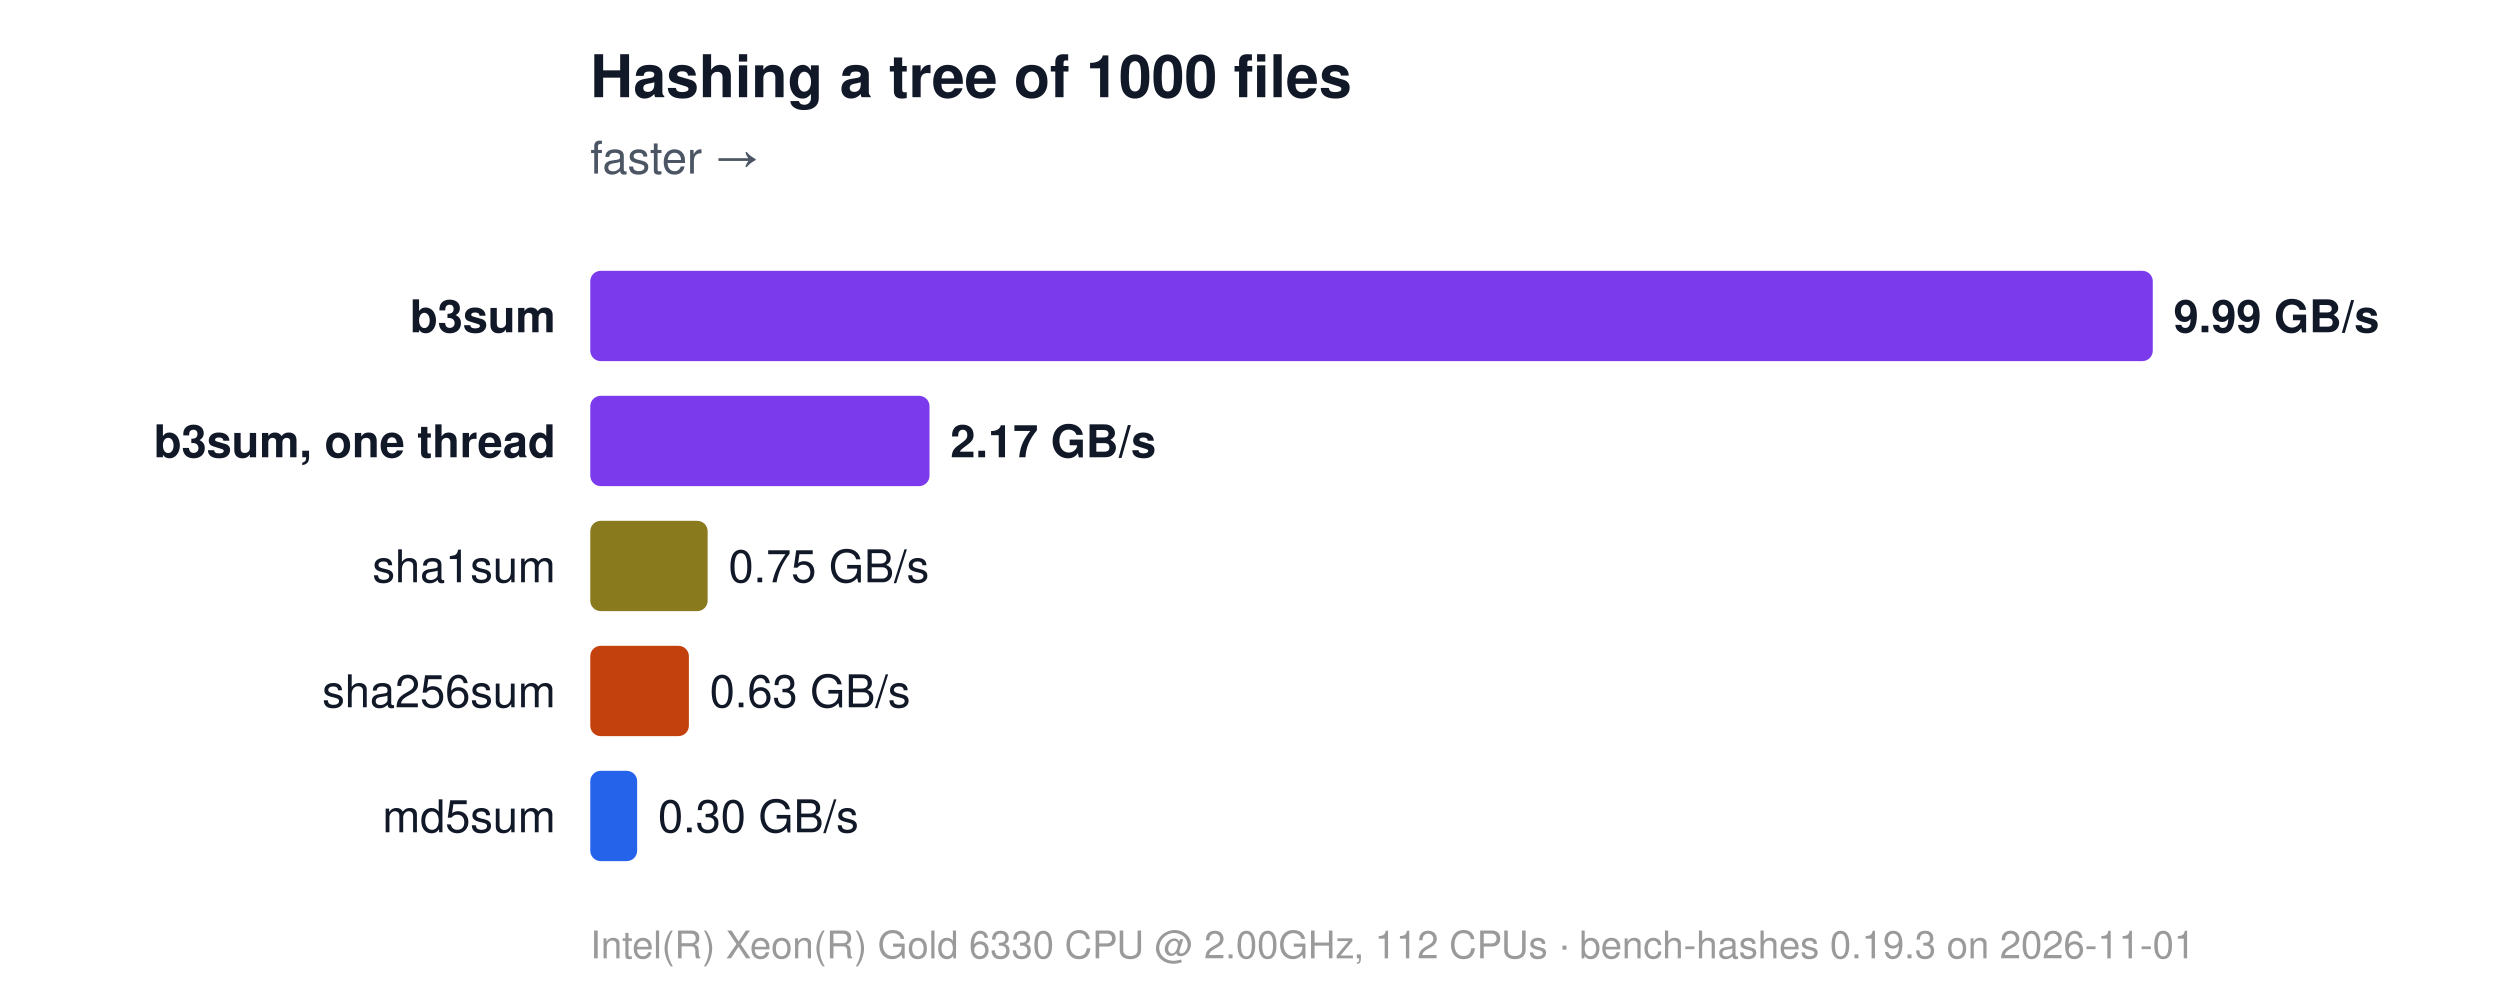
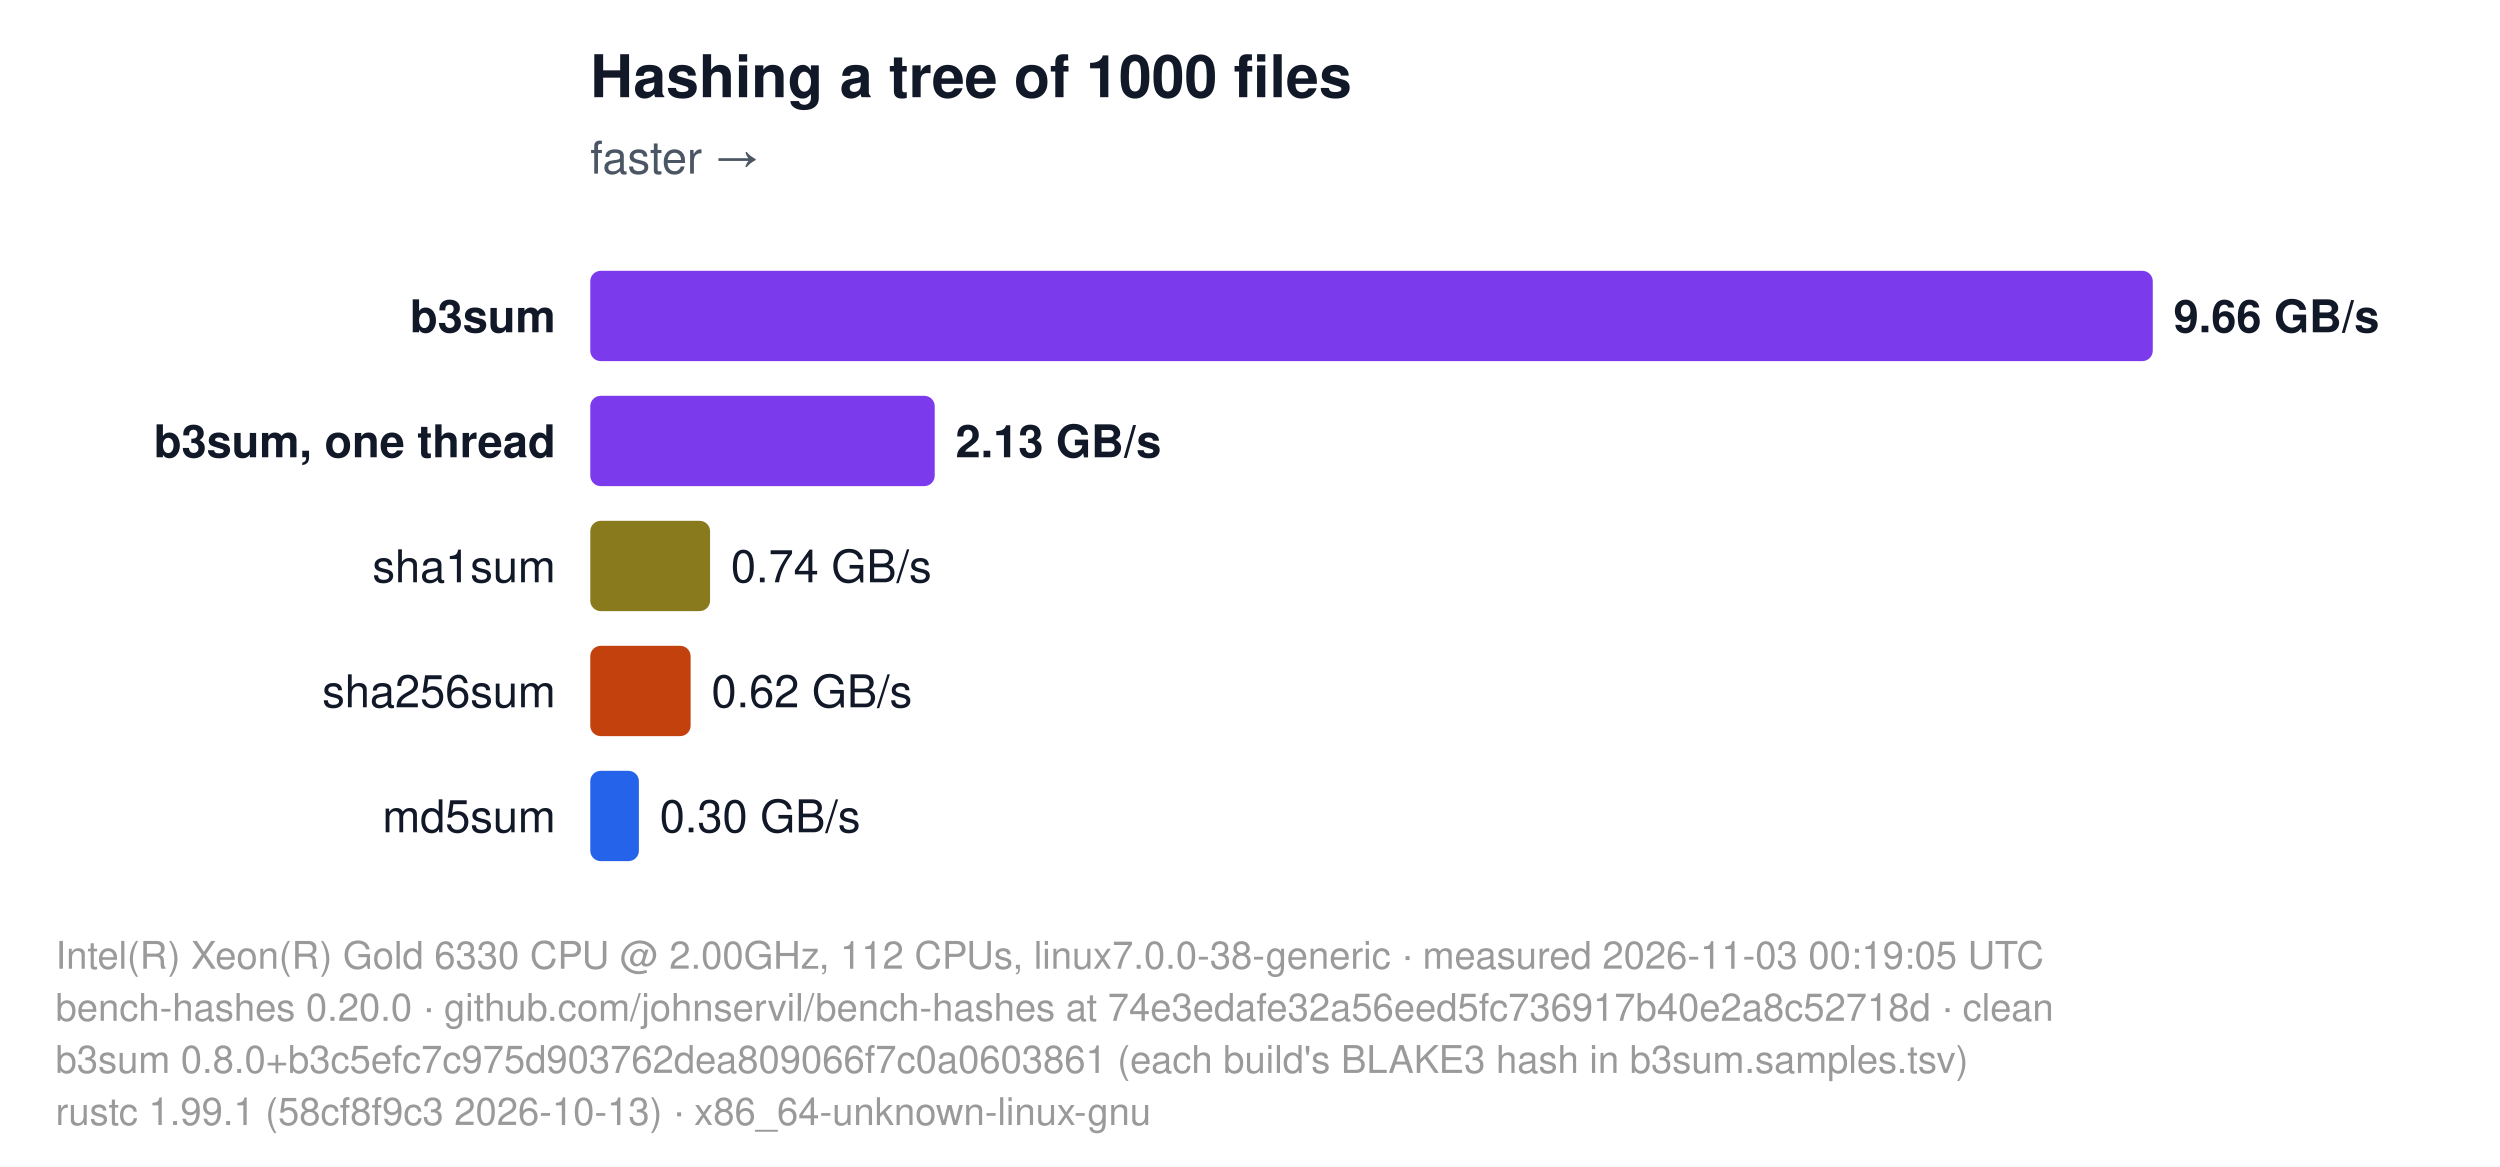
- <svg xmlns="http://www.w3.org/2000/svg" width="720" height="288" viewBox="0 0 720 288" font-family="-apple-system, BlinkMacSystemFont, 'Segoe UI', Helvetica, Arial, sans-serif">
-   <rect width="720" height="288" fill="#ffffff" />
+ <svg xmlns="http://www.w3.org/2000/svg" width="720" height="336" viewBox="0 0 720 336" font-family="-apple-system, BlinkMacSystemFont, 'Segoe UI', Helvetica, Arial, sans-serif">
+   <rect width="720" height="336" fill="#ffffff" />
  <text x="170" y="28" font-size="17" font-weight="600" fill="#111827">Hashing a tree of 1000 files</text>
  <text x="170" y="50" font-size="13" fill="#4b5563">faster →</text>
  <text x="160" y="95.7" font-size="13" fill="#111827" text-anchor="end" font-weight="600">b3sum</text>
  <rect x="170" y="78" width="450.0" height="26" rx="3" fill="#7c3aed" />
-   <text x="626.0" y="95.7" font-size="13" fill="#111827" font-weight="600">9.99 GB/s</text>
+   <text x="626.0" y="95.7" font-size="13" fill="#111827" font-weight="600">9.66 GB/s</text>
  <text x="160" y="131.7" font-size="13" fill="#111827" text-anchor="end" font-weight="600">b3sum, one thread</text>
-   <rect x="170" y="114" width="97.7" height="26" rx="3" fill="#7c3aed" />
-   <text x="273.7" y="131.7" font-size="13" fill="#111827" font-weight="600">2.17 GB/s</text>
+   <rect x="170" y="114" width="99.2" height="26" rx="3" fill="#7c3aed" />
+   <text x="275.2" y="131.7" font-size="13" fill="#111827" font-weight="600">2.13 GB/s</text>
  <text x="160" y="167.7" font-size="13" fill="#111827" text-anchor="end">sha1sum</text>
-   <rect x="170" y="150" width="33.8" height="26" rx="3" fill="#8a7a1e" />
-   <text x="209.8" y="167.7" font-size="13" fill="#111827">0.75 GB/s</text>
+   <rect x="170" y="150" width="34.5" height="26" rx="3" fill="#8a7a1e" />
+   <text x="210.5" y="167.7" font-size="13" fill="#111827">0.74 GB/s</text>
  <text x="160" y="203.7" font-size="13" fill="#111827" text-anchor="end">sha256sum</text>
-   <rect x="170" y="186" width="28.4" height="26" rx="3" fill="#c2410c" />
-   <text x="204.4" y="203.7" font-size="13" fill="#111827">0.63 GB/s</text>
+   <rect x="170" y="186" width="28.9" height="26" rx="3" fill="#c2410c" />
+   <text x="204.9" y="203.7" font-size="13" fill="#111827">0.62 GB/s</text>
  <text x="160" y="239.7" font-size="13" fill="#111827" text-anchor="end">md5sum</text>
-   <rect x="170" y="222" width="13.5" height="26" rx="3" fill="#2563eb" />
-   <text x="189.5" y="239.7" font-size="13" fill="#111827">0.30 GB/s</text>
-   <text x="170" y="276.0" font-size="11" fill="#9a9a9a">Intel(R) Xeon(R) Gold 6330 CPU @ 2.00GHz, 112 CPUs · bench-hashes 0.19.3 on 2026-11-01</text>
+   <rect x="170" y="222" width="14.0" height="26" rx="3" fill="#2563eb" />
+   <text x="190.0" y="239.7" font-size="13" fill="#111827">0.30 GB/s</text>
+   <text x="16" y="279.0" font-size="11" fill="#9a9a9a">Intel(R) Xeon(R) Gold 6330 CPU @ 2.00GHz, 112 CPUs, linux7.0.0-38-generic · measured 2026-11-03 00:19:05 UTC</text>
+   <text x="16" y="294.0" font-size="11" fill="#9a9a9a">bench-hashes 0.20.0 · github.com/johnservil/bench-hashes at 74e3edafe32a56eed5fc736917b40e2a8c52718d · clean</text>
+   <text x="16" y="309.0" font-size="11" fill="#9a9a9a">b3sum 0.8.0+b3c5efc7c975d903762dea809066f7c0a0603861 (each build's BLAKE3 hash in b3sum.samples.tsv)</text>
+   <text x="16" y="324.0" font-size="11" fill="#9a9a9a">rustc 1.99.1 (58cf8f9c3 2026-10-13) · x86_64-unknown-linux-gnu</text>
</svg>
